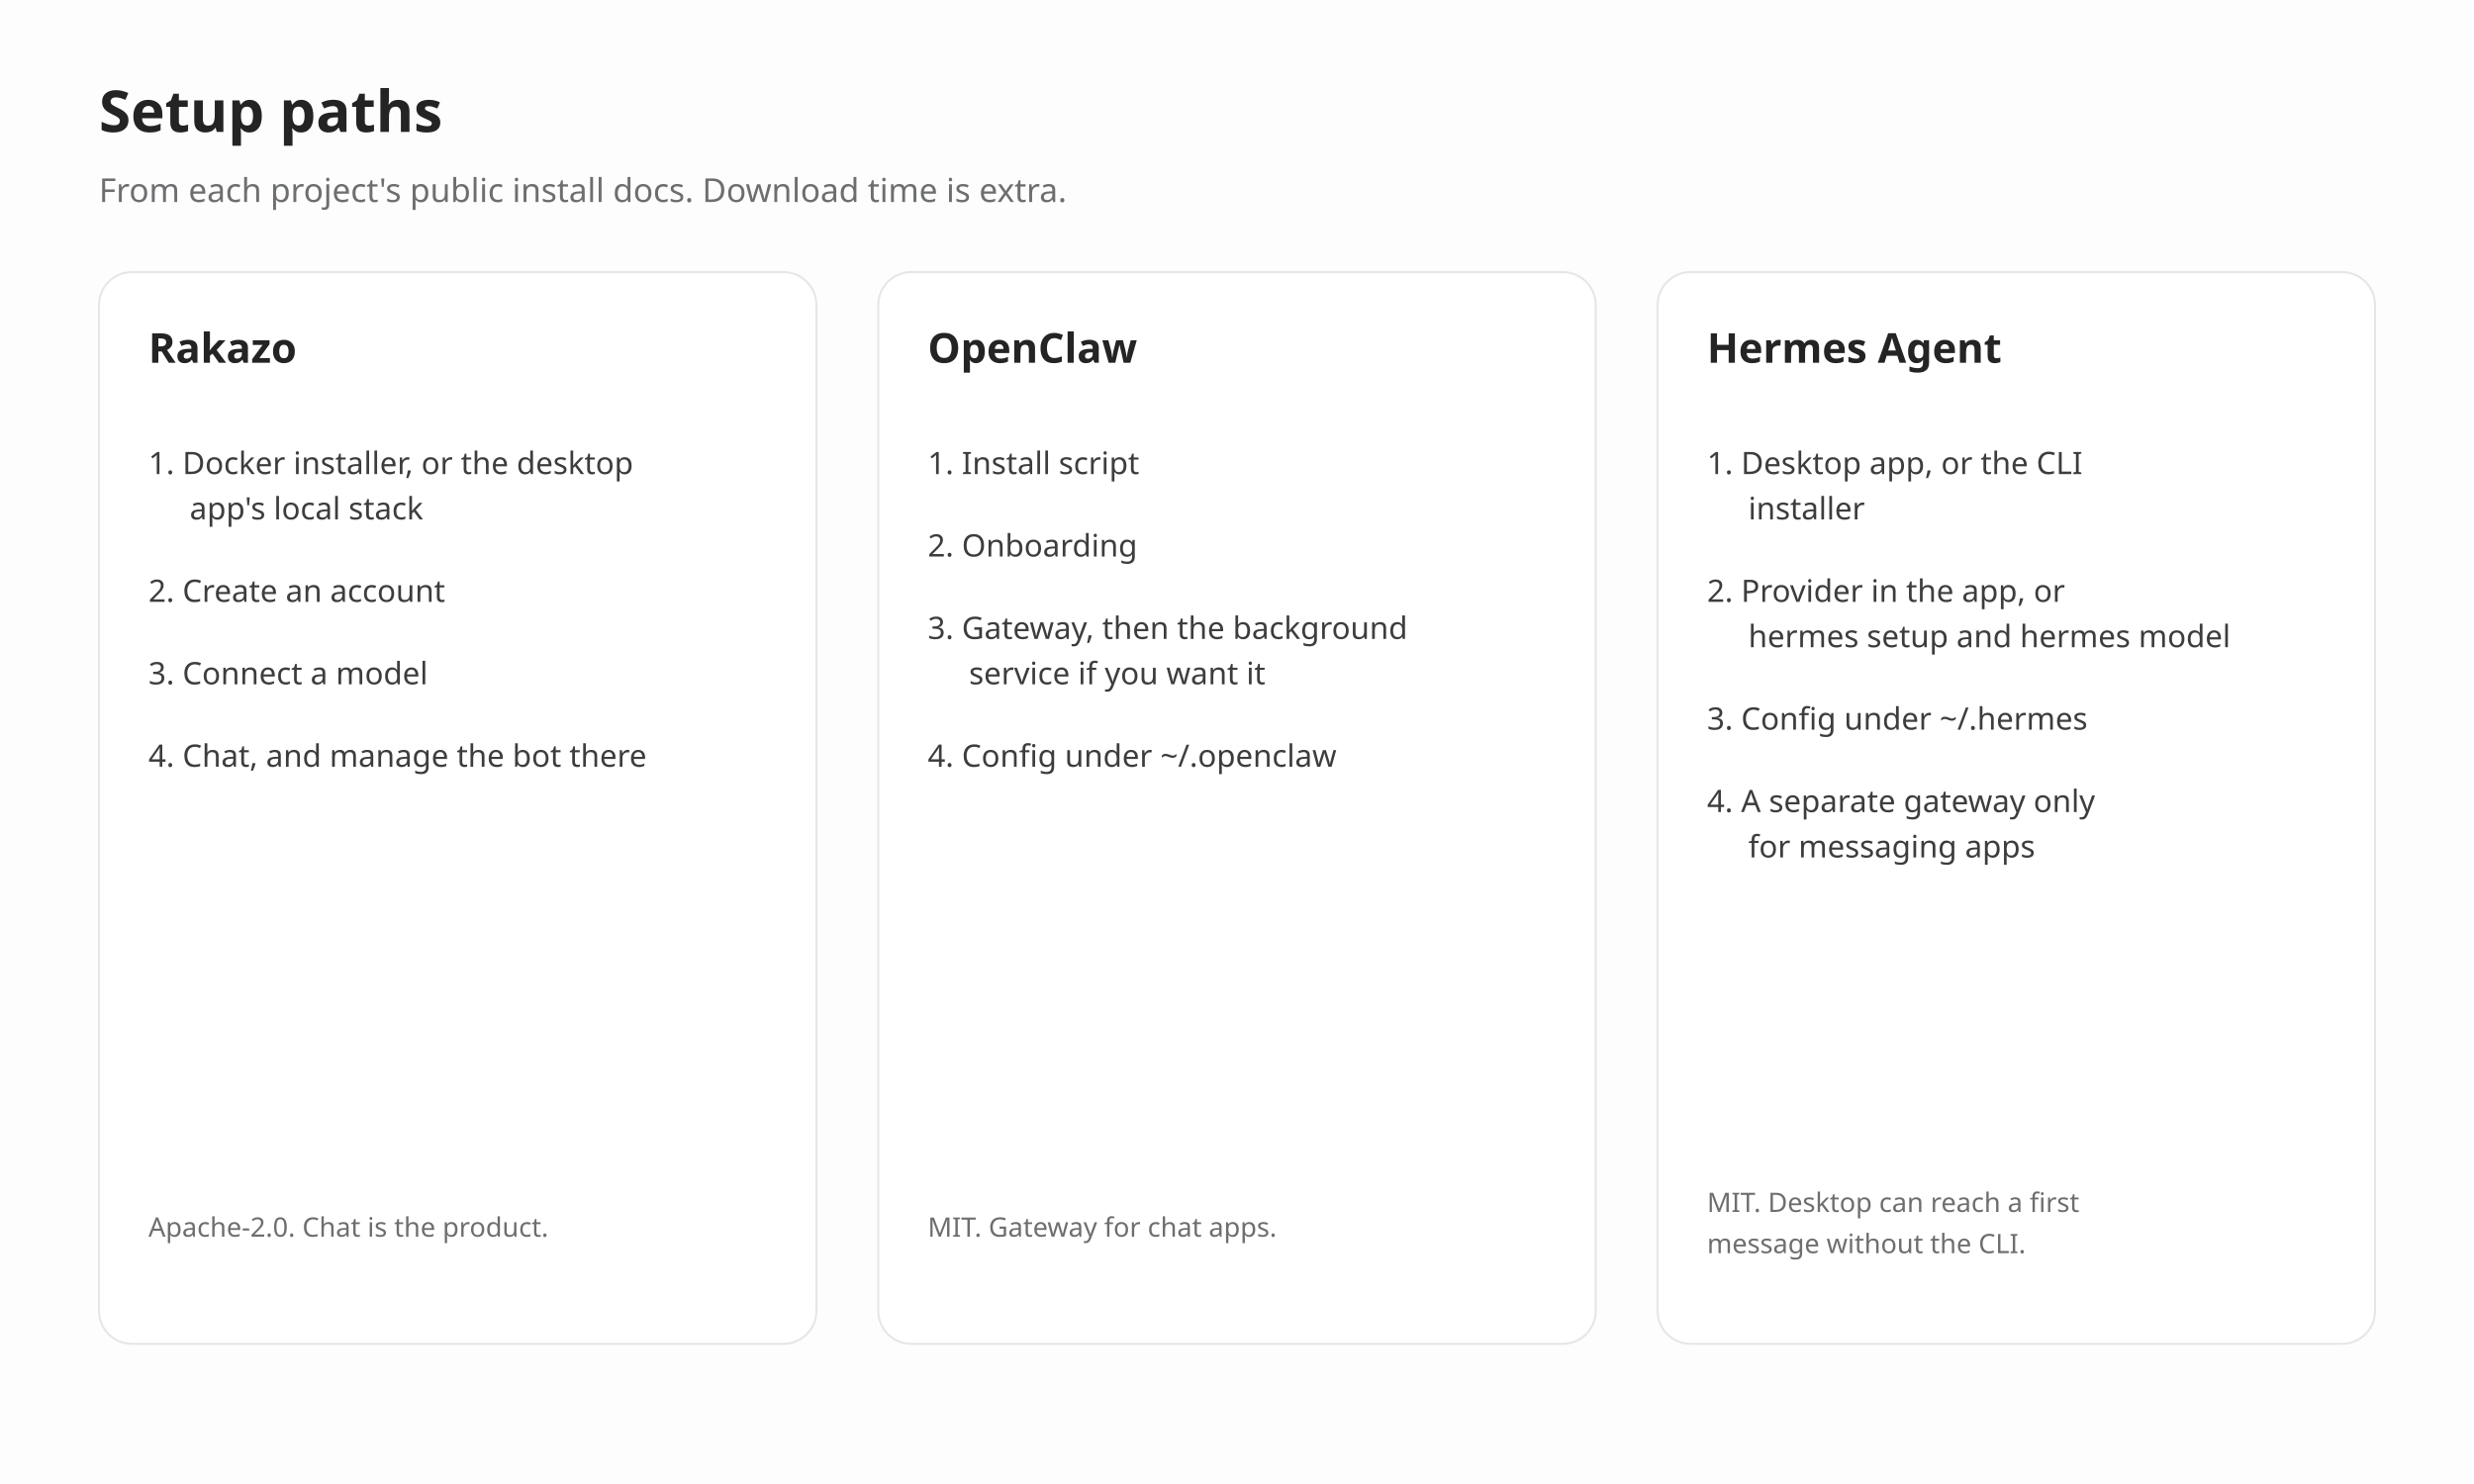
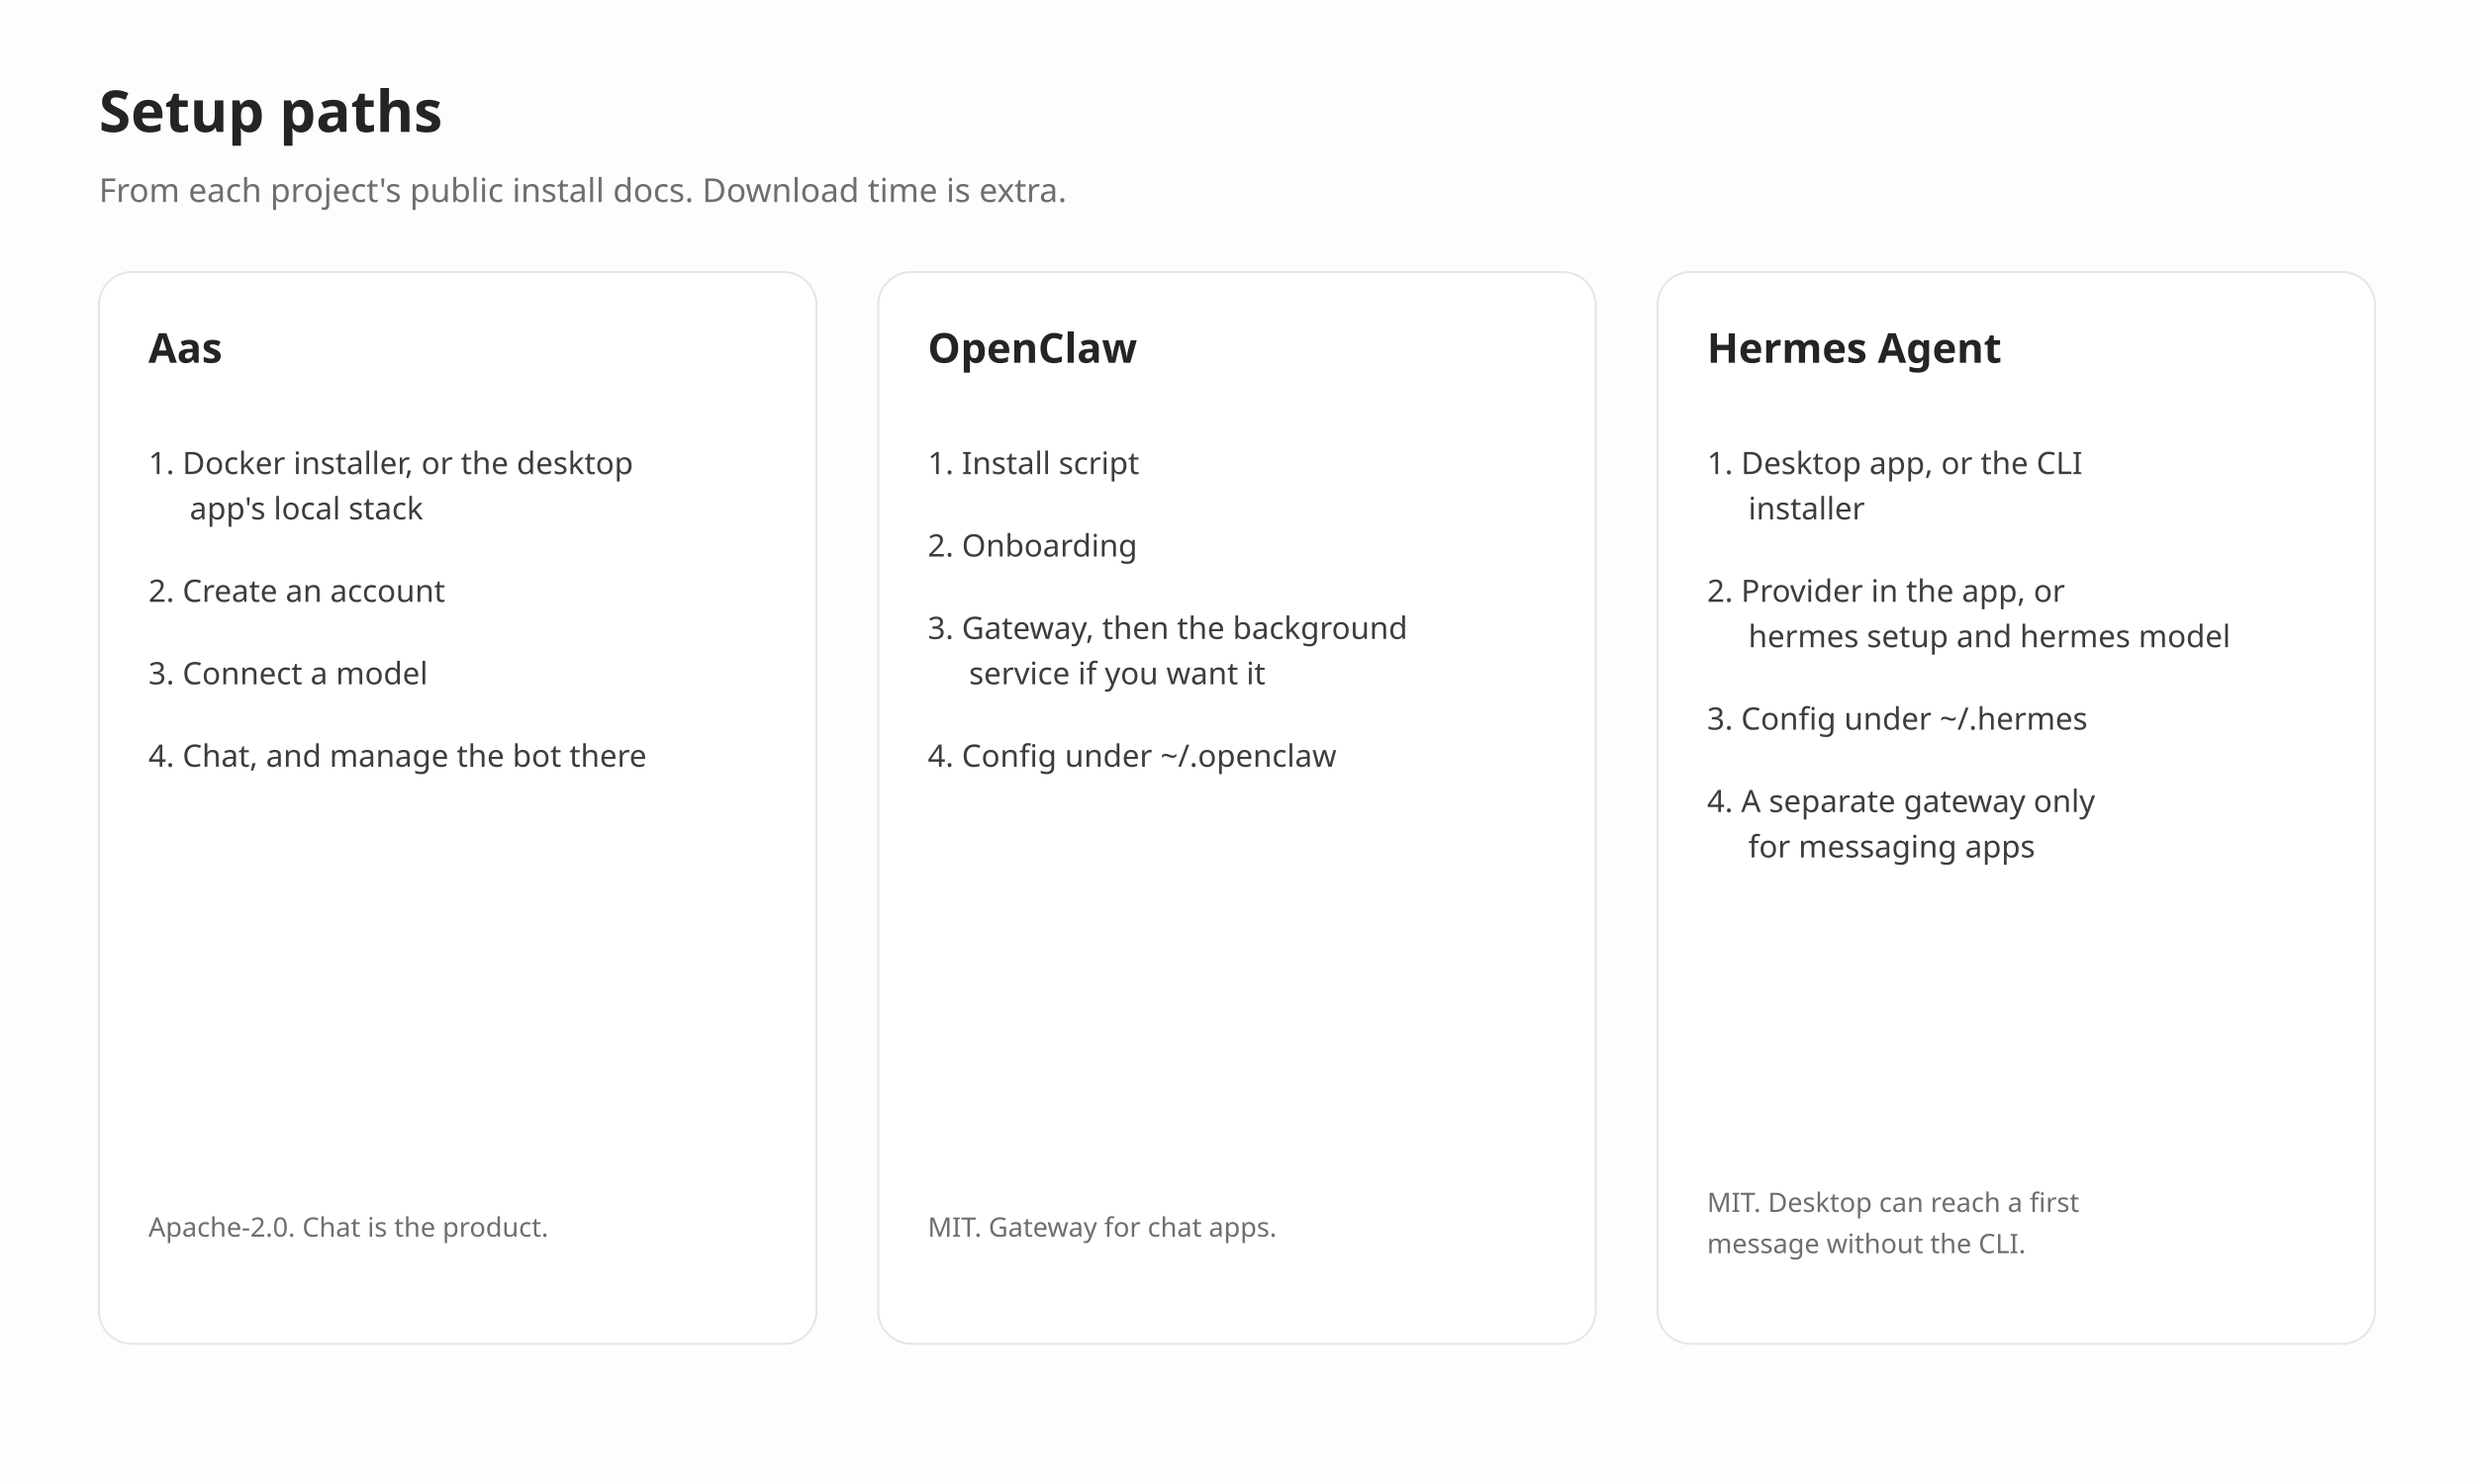
<svg xmlns="http://www.w3.org/2000/svg" width="1200" height="720" viewBox="0 0 1200 720" role="img" aria-labelledby="setupTitle setupDesc">
  <rect width="1200" height="720" fill="#fdfdfd" />
  <text x="48" y="64" fill="#242424" font-family="Geist, ui-sans-serif, system-ui, sans-serif" font-size="28" font-weight="600">Setup paths</text>
  <text x="48" y="98" fill="#6d6e70" font-family="Geist, ui-sans-serif, system-ui, sans-serif" font-size="16">From each project's public install docs. Download time is extra.</text>
  <g font-family="Geist, ui-sans-serif, system-ui, sans-serif">
    <rect x="48" y="132" width="348" height="520" rx="16" fill="#ffffff" stroke="#e6e6e6" />
    <rect x="426" y="132" width="348" height="520" rx="16" fill="#ffffff" stroke="#e6e6e6" />
    <rect x="804" y="132" width="348" height="520" rx="16" fill="#ffffff" stroke="#e6e6e6" />
-     <text x="72" y="176" fill="#242424" font-size="20" font-weight="600">Rakazo</text>
+     <text x="72" y="176" fill="#242424" font-size="20" font-weight="600">Aas</text>
    <text x="450" y="176" fill="#242424" font-size="20" font-weight="600">OpenClaw</text>
    <text x="828" y="176" fill="#242424" font-size="20" font-weight="600">Hermes Agent</text>
    <g fill="#3d3d3d" font-size="15">
      <text x="72" y="230">1. Docker installer, or the desktop</text>
      <text x="92" y="252">app's local stack</text>
      <text x="72" y="292">2. Create an account</text>
      <text x="72" y="332">3. Connect a model</text>
      <text x="72" y="372">4. Chat, and manage the bot there</text>
      <text x="450" y="230">1. Install script</text>
      <text x="450" y="270">2. Onboarding</text>
      <text x="450" y="310">3. Gateway, then the background</text>
      <text x="470" y="332">service if you want it</text>
      <text x="450" y="372">4. Config under ~/.openclaw</text>
      <text x="828" y="230">1. Desktop app, or the CLI</text>
      <text x="848" y="252">installer</text>
      <text x="828" y="292">2. Provider in the app, or</text>
      <text x="848" y="314">hermes setup and hermes model</text>
      <text x="828" y="354">3. Config under ~/.hermes</text>
      <text x="828" y="394">4. A separate gateway only</text>
      <text x="848" y="416">for messaging apps</text>
    </g>
    <text x="72" y="600" fill="#6d6e70" font-size="13">Apache-2.0. Chat is the product.</text>
    <text x="450" y="600" fill="#6d6e70" font-size="13">MIT. Gateway for chat apps.</text>
    <text x="828" y="588" fill="#6d6e70" font-size="13">MIT. Desktop can reach a first</text>
    <text x="828" y="608" fill="#6d6e70" font-size="13">message without the CLI.</text>
  </g>
</svg>
